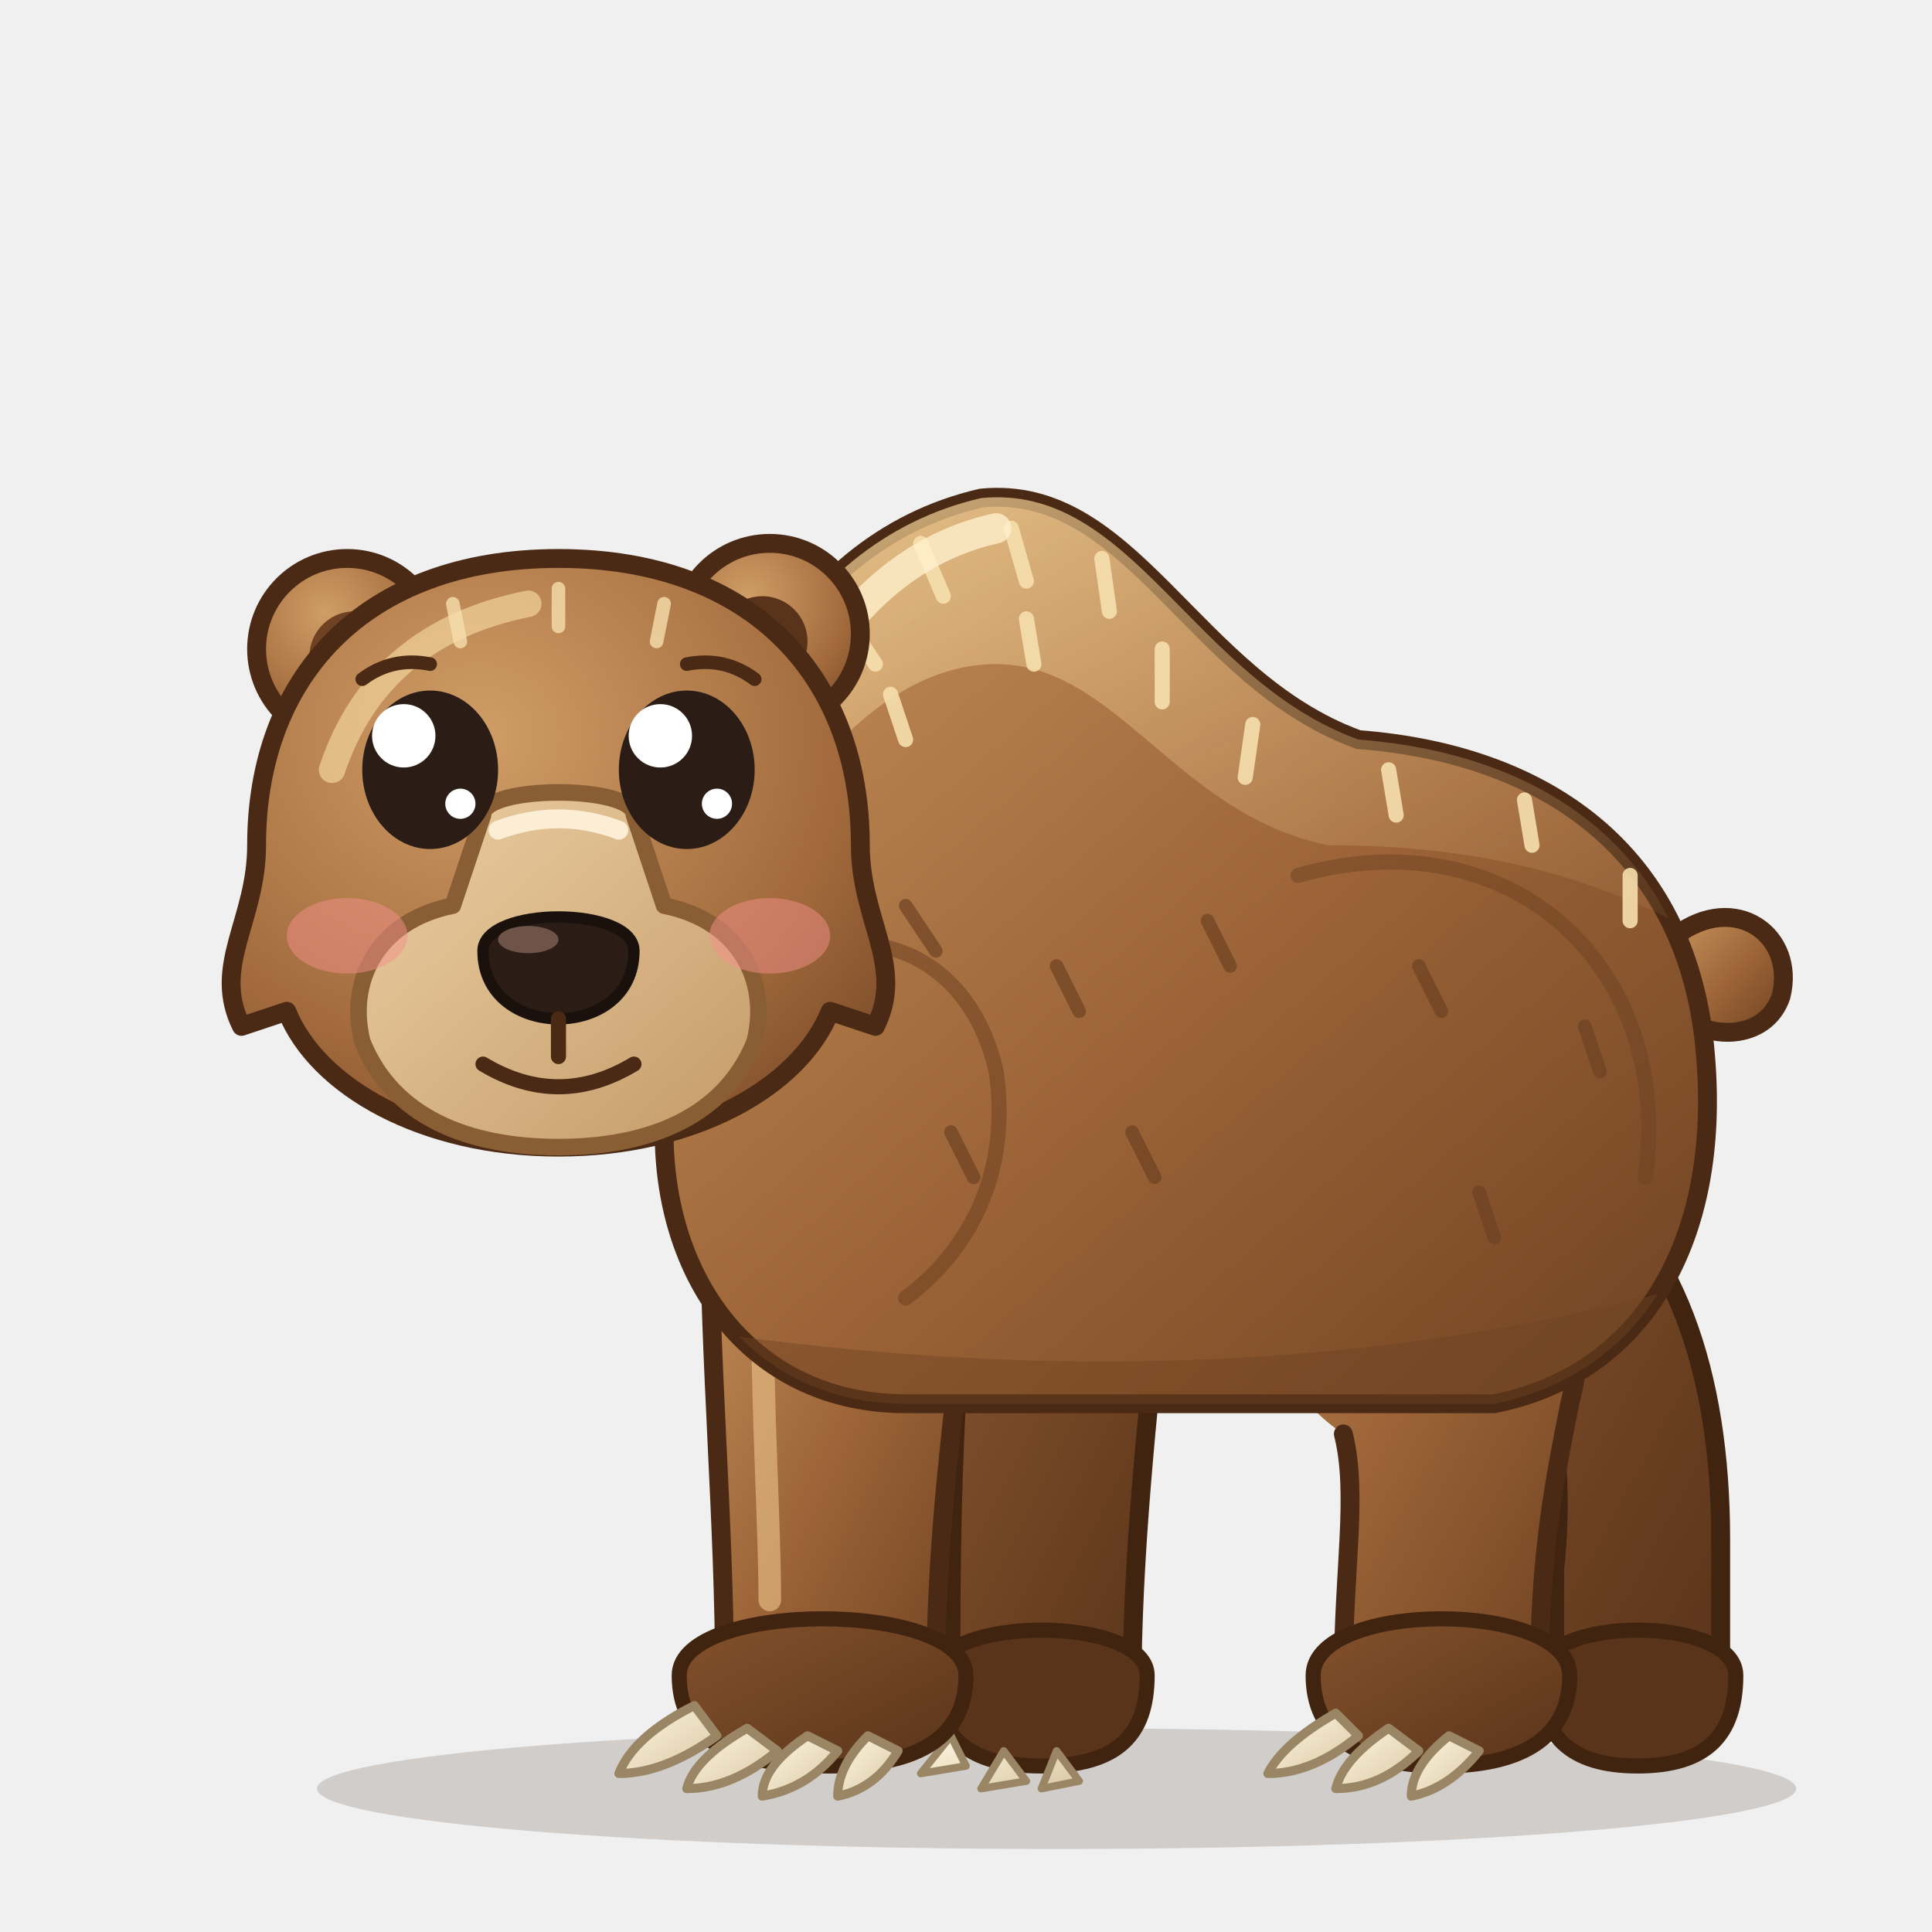
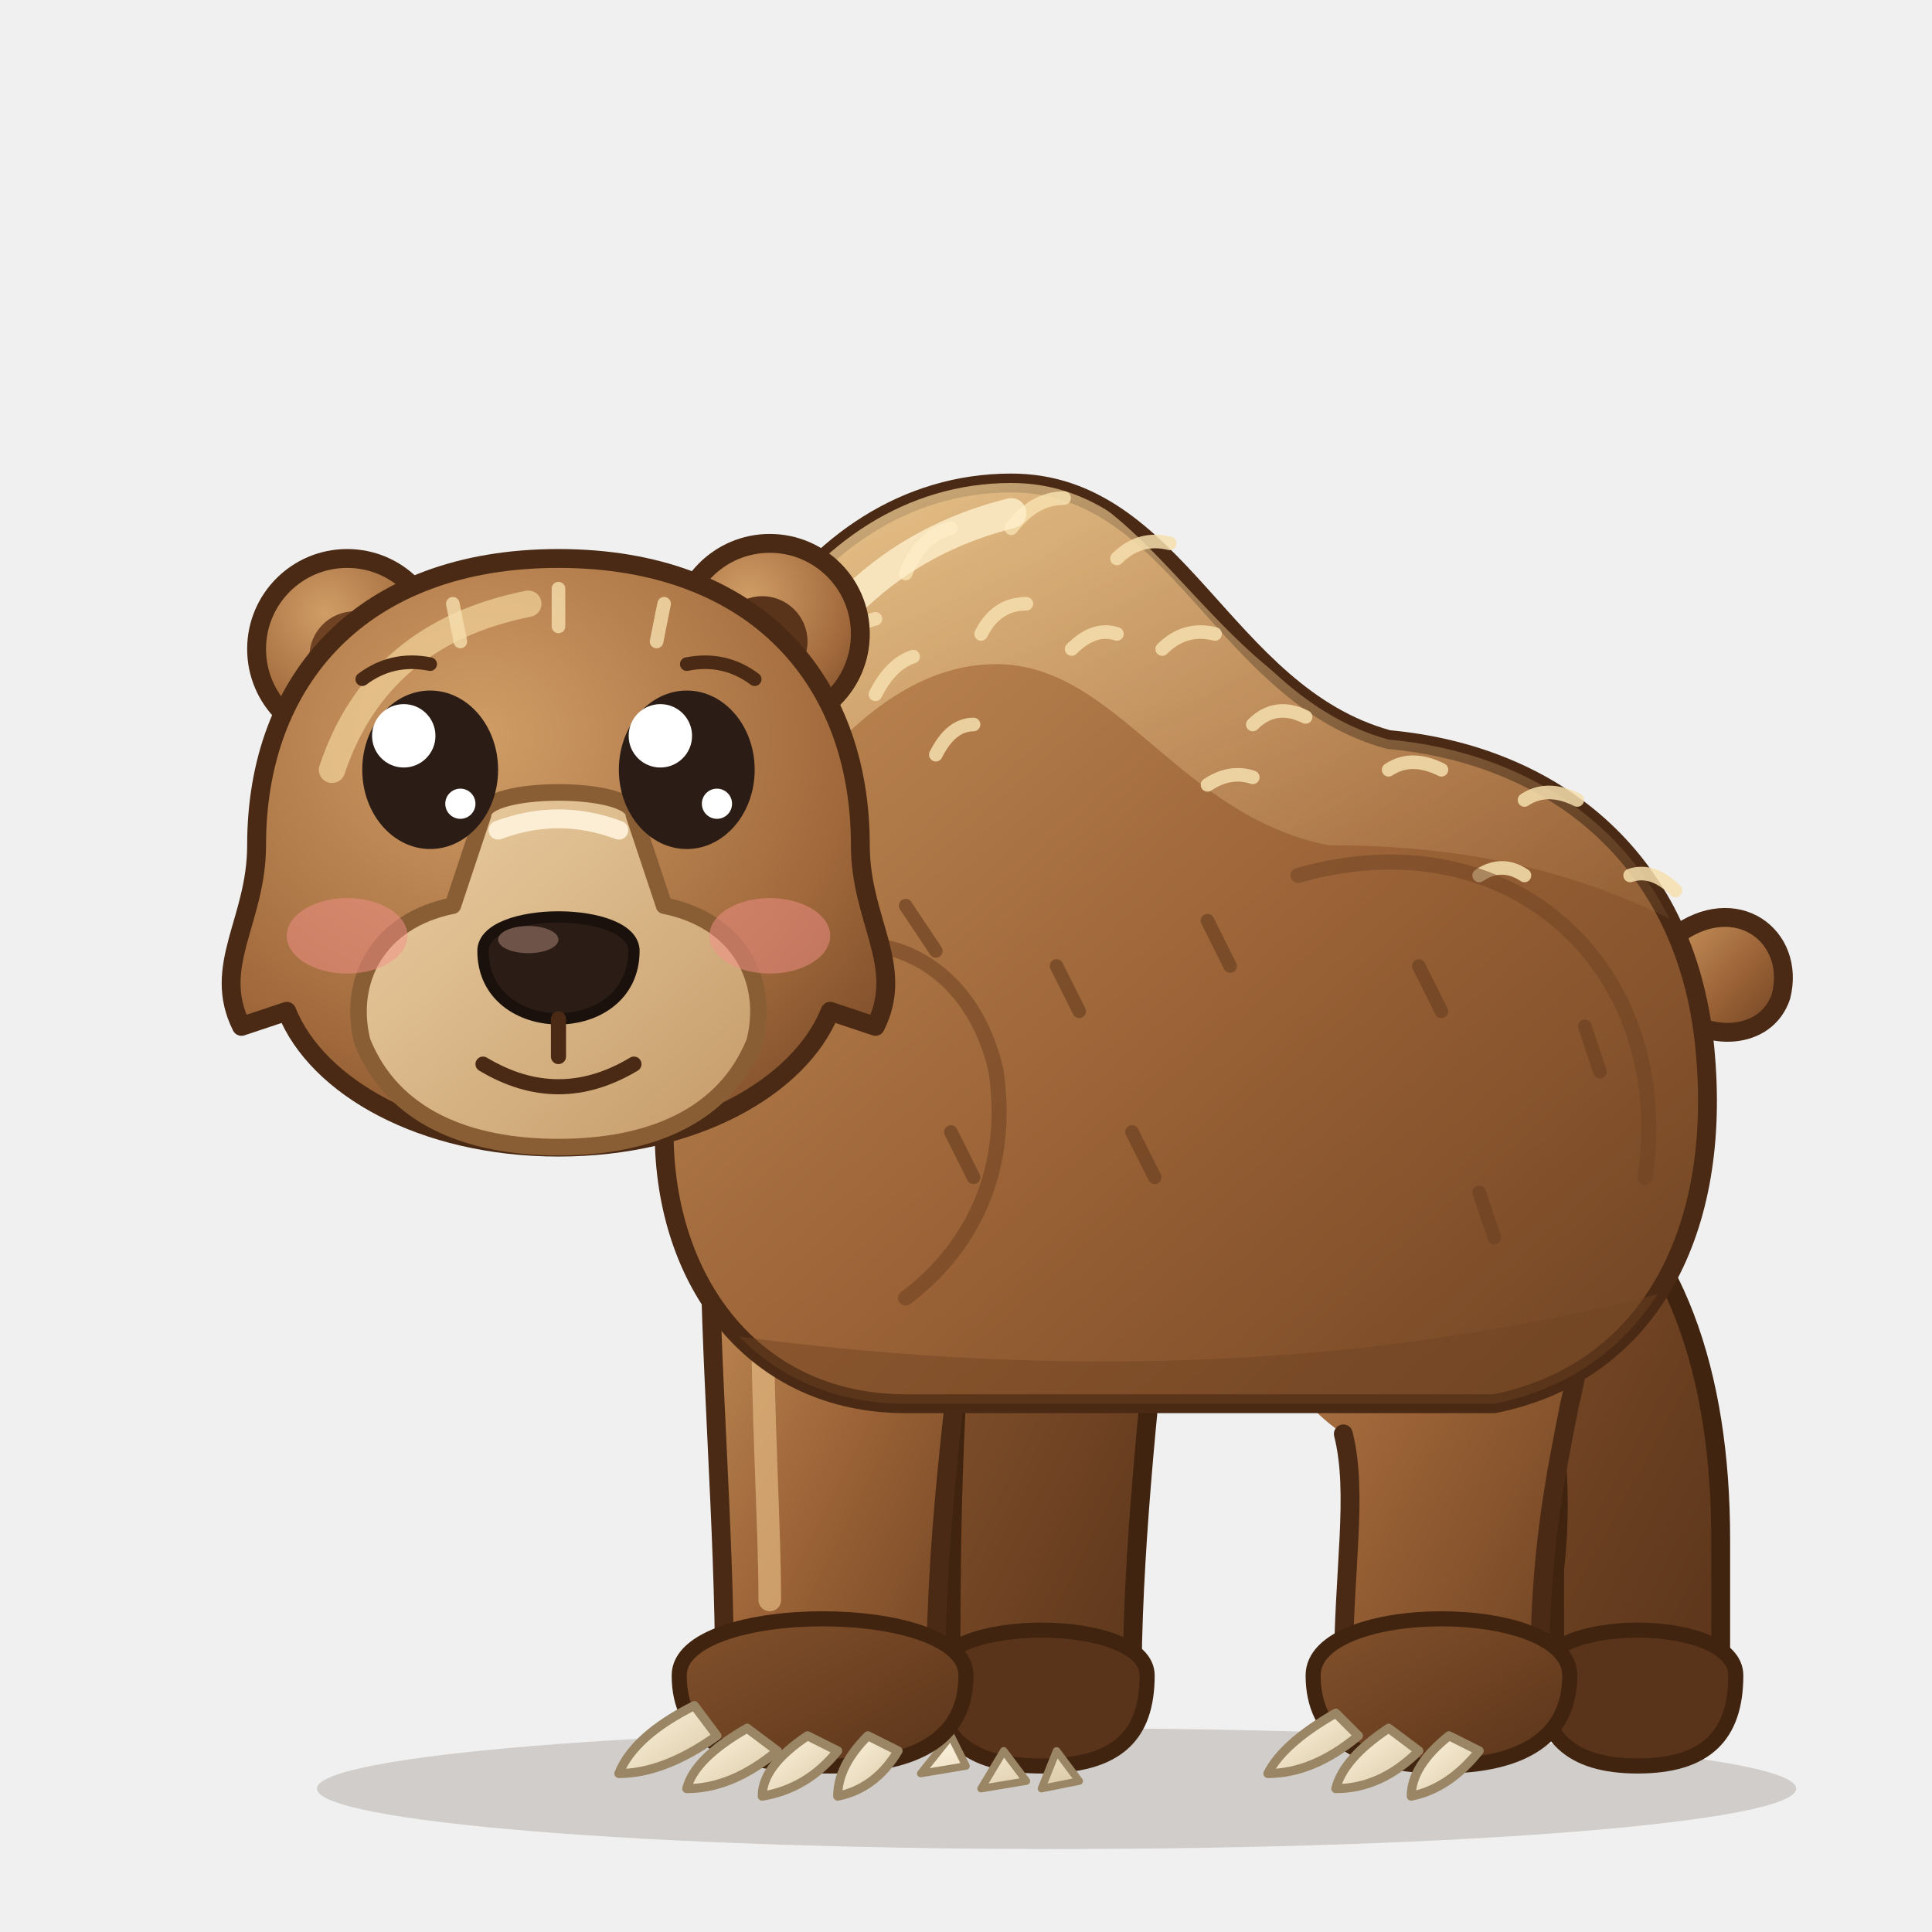
<svg xmlns="http://www.w3.org/2000/svg" viewBox="0 0 256 256">
  <defs>
    <linearGradient id="urso-pardo-pelo" x1="0" y1="0" x2="1" y2="1">
      <stop offset="0" stop-color="#c8935c" />
      <stop offset="0.55" stop-color="#9a6236" />
      <stop offset="1" stop-color="#6e4222" />
    </linearGradient>
    <linearGradient id="urso-pardo-tras" x1="0" y1="0" x2="1" y2="1">
      <stop offset="0" stop-color="#84522c" />
      <stop offset="1" stop-color="#5a341a" />
    </linearGradient>
    <linearGradient id="urso-pardo-corcova" x1="0" y1="0" x2="1" y2="1">
      <stop offset="0" stop-color="#f2d39a" />
      <stop offset="1" stop-color="#c99560" stop-opacity="0" />
    </linearGradient>
    <radialGradient id="urso-pardo-cabeca" cx="0.38" cy="0.3" r="0.85">
      <stop offset="0" stop-color="#d09d66" />
      <stop offset="0.65" stop-color="#a26a3c" />
      <stop offset="1" stop-color="#774827" />
    </radialGradient>
    <linearGradient id="urso-pardo-focinho" x1="0" y1="0" x2="1" y2="1">
      <stop offset="0" stop-color="#ecd0a4" />
      <stop offset="1" stop-color="#c49a68" />
    </linearGradient>
    <linearGradient id="urso-pardo-garra" x1="0" y1="0" x2="1" y2="1">
      <stop offset="0" stop-color="#fff6e2" />
      <stop offset="1" stop-color="#d9c8a4" />
    </linearGradient>
    <clipPath id="urso-pardo-clip-corpo">
-       <path d="M90 128 C92 100 104 72 130 66 C150 64 158 90 180 98 C206 100 224 114 226 140 C228 164 218 182 198 186 L120 186 C100 186 88 170 88 150 Z" />
+       <path d="M90 128 C88 96 106 64 134 64 C156 64 162 92 184 98 C206 100 224 114 226 140 C228 164 218 182 198 186 L120 186 C100 186 88 170 88 150 Z" />
    </clipPath>
  </defs>
  <g id="sombra">
    <ellipse cx="140" cy="237" rx="98" ry="8" fill="#3b2a1a" opacity="0.18" />
  </g>
  <g id="patas-tras" stroke-linejoin="round" stroke-linecap="round">
    <path d="M128 168 C126 190 126 208 126 224 L150 224 C150 206 152 188 154 168 Z" fill="url(#urso-pardo-tras)" stroke="#40240f" stroke-width="2.5" />
    <path d="M190 160 C204 170 208 190 206 208 L206 224 L228 224 L228 204 C228 182 222 164 208 154 Z" fill="url(#urso-pardo-tras)" stroke="#40240f" stroke-width="2.5" />
    <path d="M124 222 C124 214 152 214 152 222 C152 230 148 234 138 234 C128 234 124 230 124 222 Z M204 222 C204 214 230 214 230 222 C230 230 226 234 217 234 C208 234 204 230 204 222 Z" fill="#5a341a" stroke="#40240f" stroke-width="2" />
    <g fill="url(#urso-pardo-garra)" stroke="#9a8664" stroke-width="1">
      <path d="M126 230 l-4 5 l6 -1 Z M133 232 l-3 5 l6 -1 Z M140 232 l-2 5 l5 -1 Z" />
    </g>
  </g>
  <g id="cauda" stroke-linejoin="round">
    <path d="M222 124 C230 118 238 124 236 132 C234 138 226 138 222 134 Z" fill="url(#urso-pardo-pelo)" stroke="#4a2a14" stroke-width="2.5" />
  </g>
  <g id="patas-frente" stroke-linejoin="round" stroke-linecap="round">
    <path d="M94 150 C94 176 96 202 96 222 L124 222 C124 202 128 176 130 152 Z" fill="url(#urso-pardo-pelo)" />
    <path d="M94 160 C94 180 96 202 96 222 M124 222 C124 202 127 182 129 164" fill="none" stroke="#4a2a14" stroke-width="2.5" />
    <path d="M101 170 C101 188 102 202 102 212" fill="none" stroke="#e2b880" stroke-width="3" opacity="0.7" />
    <path d="M164 140 C198 132 214 160 208 186 C206 196 204 206 204 222 L178 222 C178 208 180 198 178 190 C166 182 160 162 164 140 Z" fill="url(#urso-pardo-pelo)" />
    <path d="M178 222 C178 208 180 198 178 190 M204 222 C204 206 206 196 208 186 C212 170 208 156 198 146" fill="none" stroke="#4a2a14" stroke-width="2.5" />
    <path d="M90 222 C90 212 128 212 128 222 C128 230 122 234 110 234 C96 234 90 230 90 222 Z" fill="url(#urso-pardo-tras)" stroke="#40240f" stroke-width="2" />
    <path d="M174 222 C174 212 208 212 208 222 C208 230 202 234 191 234 C180 234 174 230 174 222 Z" fill="url(#urso-pardo-tras)" stroke="#40240f" stroke-width="2" />
    <g fill="url(#urso-pardo-garra)" stroke="#9a8664" stroke-width="1.2">
      <path d="M92 226 q-8 4 -10 9 q6 0 13 -5 Z" />
      <path d="M99 229 q-7 4 -8 8 q6 0 12 -5 Z" />
      <path d="M107 230 q-6 4 -6 8 q6 -1 10 -6 Z" />
      <path d="M115 230 q-4 4 -4 8 q5 -1 8 -6 Z" />
      <path d="M177 227 q-7 4 -9 8 q6 0 12 -5 Z" />
      <path d="M184 229 q-6 4 -7 8 q6 0 11 -5 Z" />
      <path d="M192 230 q-5 4 -5 8 q5 -1 9 -6 Z" />
    </g>
  </g>
  <g id="corpo" stroke-linejoin="round" stroke-linecap="round">
-     <path d="M90 128 C92 100 104 72 130 66 C150 64 158 90 180 98 C206 100 224 114 226 140 C228 164 218 182 198 186 L120 186 C100 186 88 170 88 150 Z" fill="url(#urso-pardo-pelo)" stroke="#4a2a14" stroke-width="2.5" />
+     <path d="M90 128 C88 96 106 64 134 64 C156 64 162 92 184 98 C206 100 224 114 226 140 C228 164 218 182 198 186 L120 186 C100 186 88 170 88 150 Z" fill="url(#urso-pardo-pelo)" stroke="#4a2a14" stroke-width="2.5" />
    <g clip-path="url(#urso-pardo-clip-corpo)">
      <path d="M86 120 C90 92 104 62 132 62 C152 62 160 90 182 96 C200 98 220 104 232 120 L232 128 C214 116 196 112 176 112 C156 108 148 88 132 88 C114 88 100 110 88 134 Z" fill="url(#urso-pardo-corcova)" opacity="0.9" />
      <path d="M90 176 C130 182 180 184 232 168 L232 196 L90 196 Z" fill="#6e4222" opacity="0.45" />
    </g>
-     <g fill="none" stroke="#f6dfae" stroke-width="2" opacity="0.9">
-       <path d="M104 96 l5 5 M112 82 l4 6 M122 72 l3 7 M134 70 l2 7 M146 74 l1 7 M154 86 l0 7 M166 96 l-1 7 M184 102 l1 6 M202 106 l1 6 M216 116 l0 6 M118 92 l2 6 M136 82 l1 6 M106 112 l4 5" />
+     <g fill="none" stroke="#f6dfae" stroke-width="1.8" opacity="0.85">
+       <path d="M102 102 q2 -5 6 -6 M110 88 q2 -5 6 -6 M120 76 q2 -5 6 -6 M134 70 q3 -4 7 -4 M148 74 q3 -3 7 -2 M154 86 q3 -3 7 -2 M166 96 q3 -3 7 -1 M184 102 q3 -2 7 0 M202 106 q3 -2 7 0 M216 116 q3 -1 6 2" />
+       <path d="M116 92 q2 -4 5 -5 M130 84 q2 -4 6 -4 M142 86 q3 -3 6 -2 M108 112 q2 -4 5 -5 M124 100 q2 -4 5 -4 M160 104 q3 -2 6 -1 M196 116 q3 -2 6 0" />
    </g>
    <g fill="none" stroke="#6e4222" stroke-width="1.8" opacity="0.7">
      <path d="M120 120 l4 6 M140 128 l3 6 M160 122 l3 6 M188 128 l3 6 M210 136 l2 6 M150 150 l3 6 M126 150 l3 6 M196 158 l2 6" />
    </g>
    <path d="M100 132 C110 120 128 124 132 142 C134 156 128 166 120 172" fill="none" stroke="#6e4222" stroke-width="2" opacity="0.55" />
    <path d="M172 116 C200 108 222 128 218 156" fill="none" stroke="#6e4222" stroke-width="2" opacity="0.5" />
-     <path d="M104 96 Q114 74 132 70" fill="none" stroke="#fff0cc" stroke-width="4" opacity="0.8" />
+     <path d="M100 100 Q110 74 134 68" fill="none" stroke="#fff0cc" stroke-width="4" opacity="0.8" />
  </g>
  <g id="cabeca" transform="translate(0 10)" stroke-linejoin="round" stroke-linecap="round">
    <circle cx="46" cy="76" r="12" fill="url(#urso-pardo-cabeca)" stroke="#4a2a14" stroke-width="2.5" />
    <circle cx="47" cy="77" r="6" fill="#6e4222" />
    <circle cx="102" cy="74" r="12" fill="url(#urso-pardo-cabeca)" stroke="#4a2a14" stroke-width="2.5" />
    <circle cx="101" cy="75" r="6" fill="#5a341a" />
    <path d="M74 64 C100 64 114 80 114 102 C114 112 120 118 116 126 L110 124 C106 134 92 142 74 142 C56 142 42 134 38 124 L32 126 C28 118 34 112 34 102 C34 80 48 64 74 64 Z" fill="url(#urso-pardo-cabeca)" stroke="#4a2a14" stroke-width="2.5" />
    <path d="M44 92 Q50 74 70 70" fill="none" stroke="#f2d39a" stroke-width="3.5" opacity="0.7" />
    <g fill="none" stroke="#f6dfae" stroke-width="1.8" opacity="0.8">
      <path d="M60 70 l1 5 M74 68 l0 5 M88 70 l-1 5" />
    </g>
    <path d="M64 98 C64 94 84 94 84 98 L88 110 C98 112 102 120 100 128 C96 138 86 142 74 142 C62 142 52 138 48 128 C46 120 50 112 60 110 Z" fill="url(#urso-pardo-focinho)" stroke="#8a5e34" stroke-width="2.2" />
    <path d="M66 100 Q74 97 82 100" fill="none" stroke="#fff3dc" stroke-width="2.5" opacity="0.9" />
    <path d="M64 116 C64 110 84 110 84 116 C84 122 79 125 74 125 C69 125 64 122 64 116 Z" fill="#2b1d16" stroke="#1a110c" stroke-width="1.5" />
    <ellipse cx="70" cy="114.5" rx="4" ry="1.8" fill="#6e5448" />
    <path d="M74 125 v5 M64 131 Q74 137 84 131" fill="none" stroke="#4a2a14" stroke-width="2" />
    <ellipse cx="46" cy="114" rx="8" ry="5" fill="#f4908a" opacity="0.5" />
    <ellipse cx="102" cy="114" rx="8" ry="5" fill="#f4908a" opacity="0.5" />
  </g>
  <g id="olhos" transform="translate(0 10)">
    <ellipse cx="57" cy="92" rx="9" ry="10.5" fill="#2b1d16" />
    <ellipse cx="91" cy="92" rx="9" ry="10.5" fill="#2b1d16" />
    <circle cx="53.5" cy="87.5" r="4.2" fill="#fff" />
    <circle cx="61" cy="96.5" r="2" fill="#fff" />
    <circle cx="87.5" cy="87.5" r="4.2" fill="#fff" />
    <circle cx="95" cy="96.5" r="2" fill="#fff" />
    <path d="M48 80 q4 -3 9 -2 M100 80 q-4 -3 -9 -2" fill="none" stroke="#4a2a14" stroke-width="1.8" stroke-linecap="round" />
  </g>
</svg>
